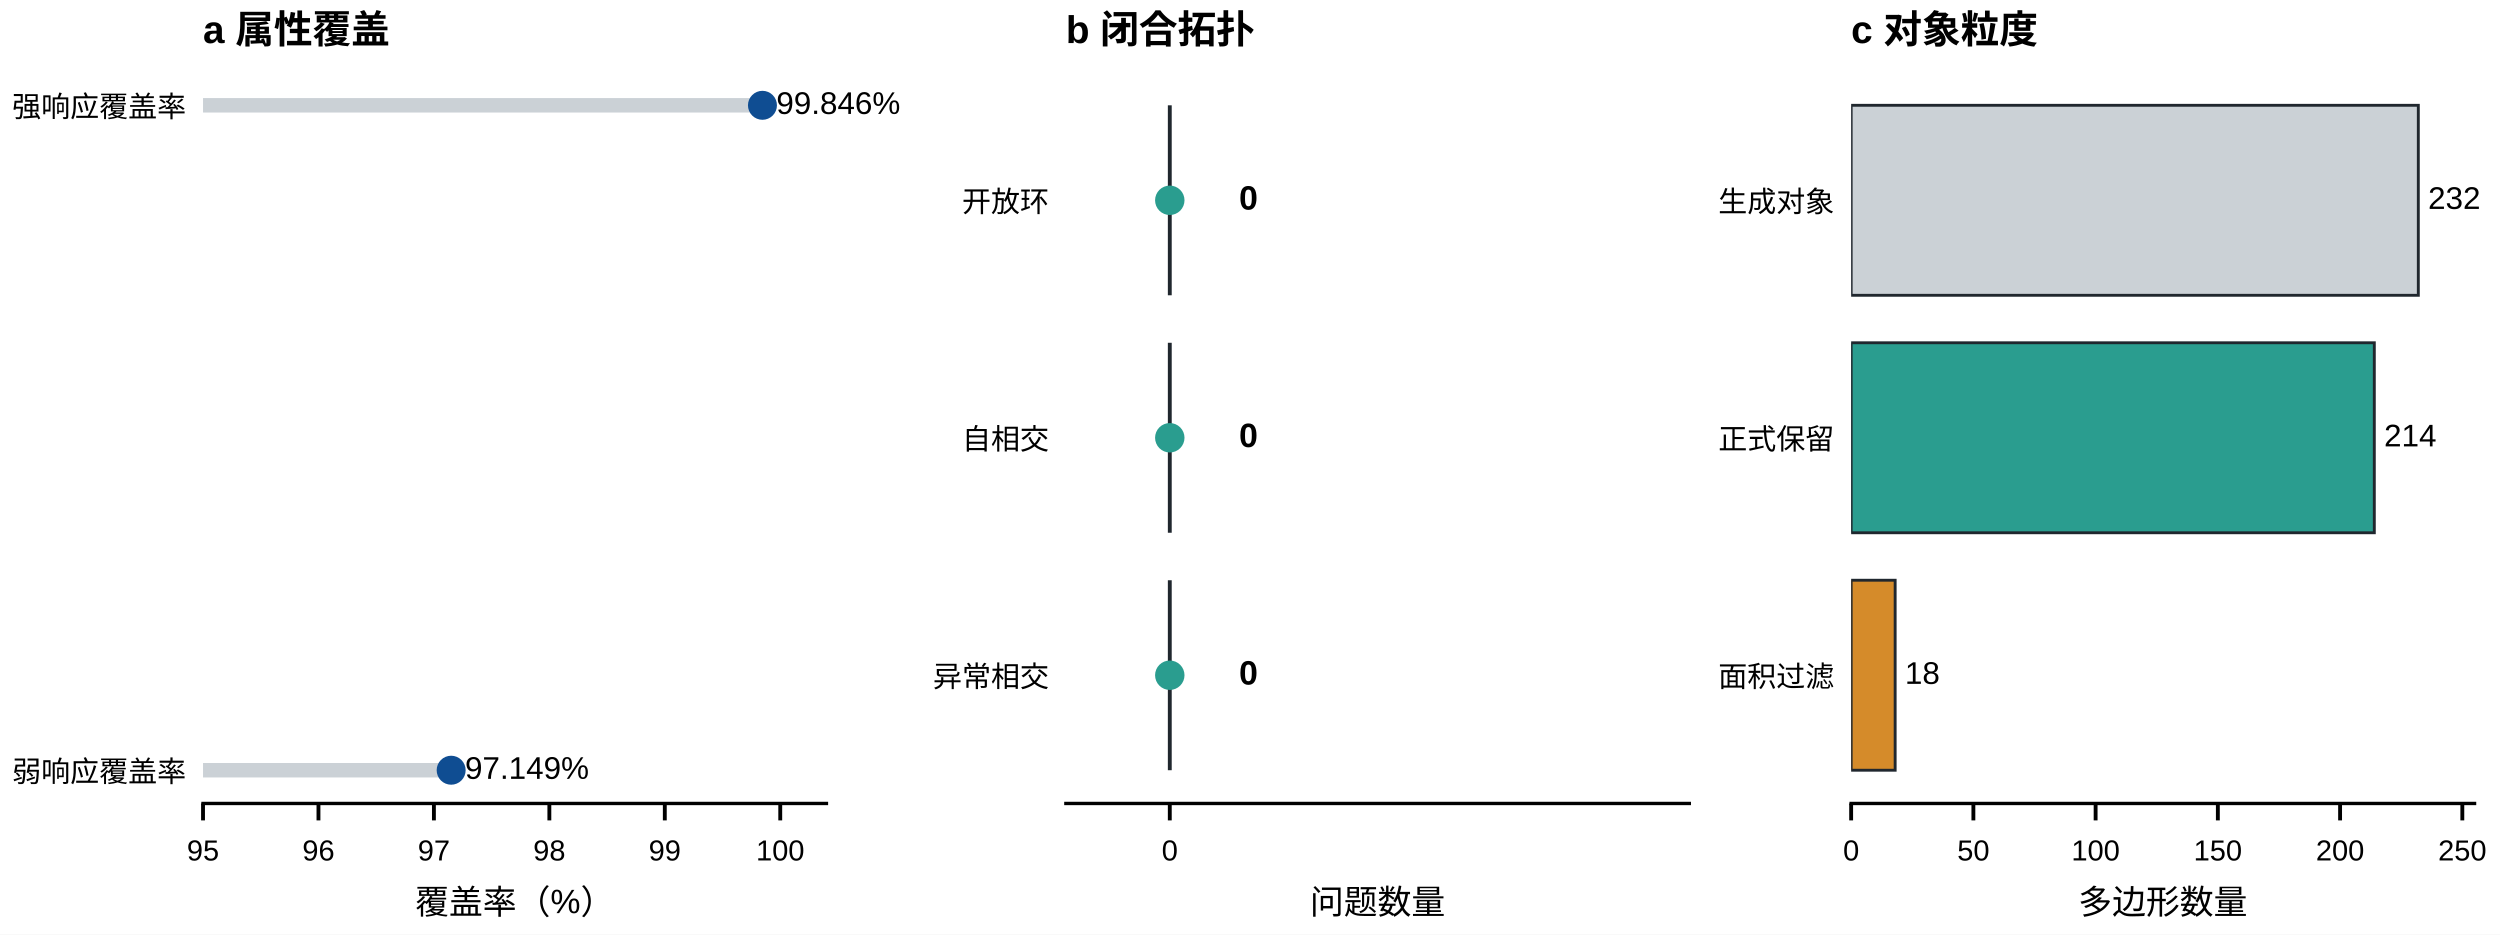
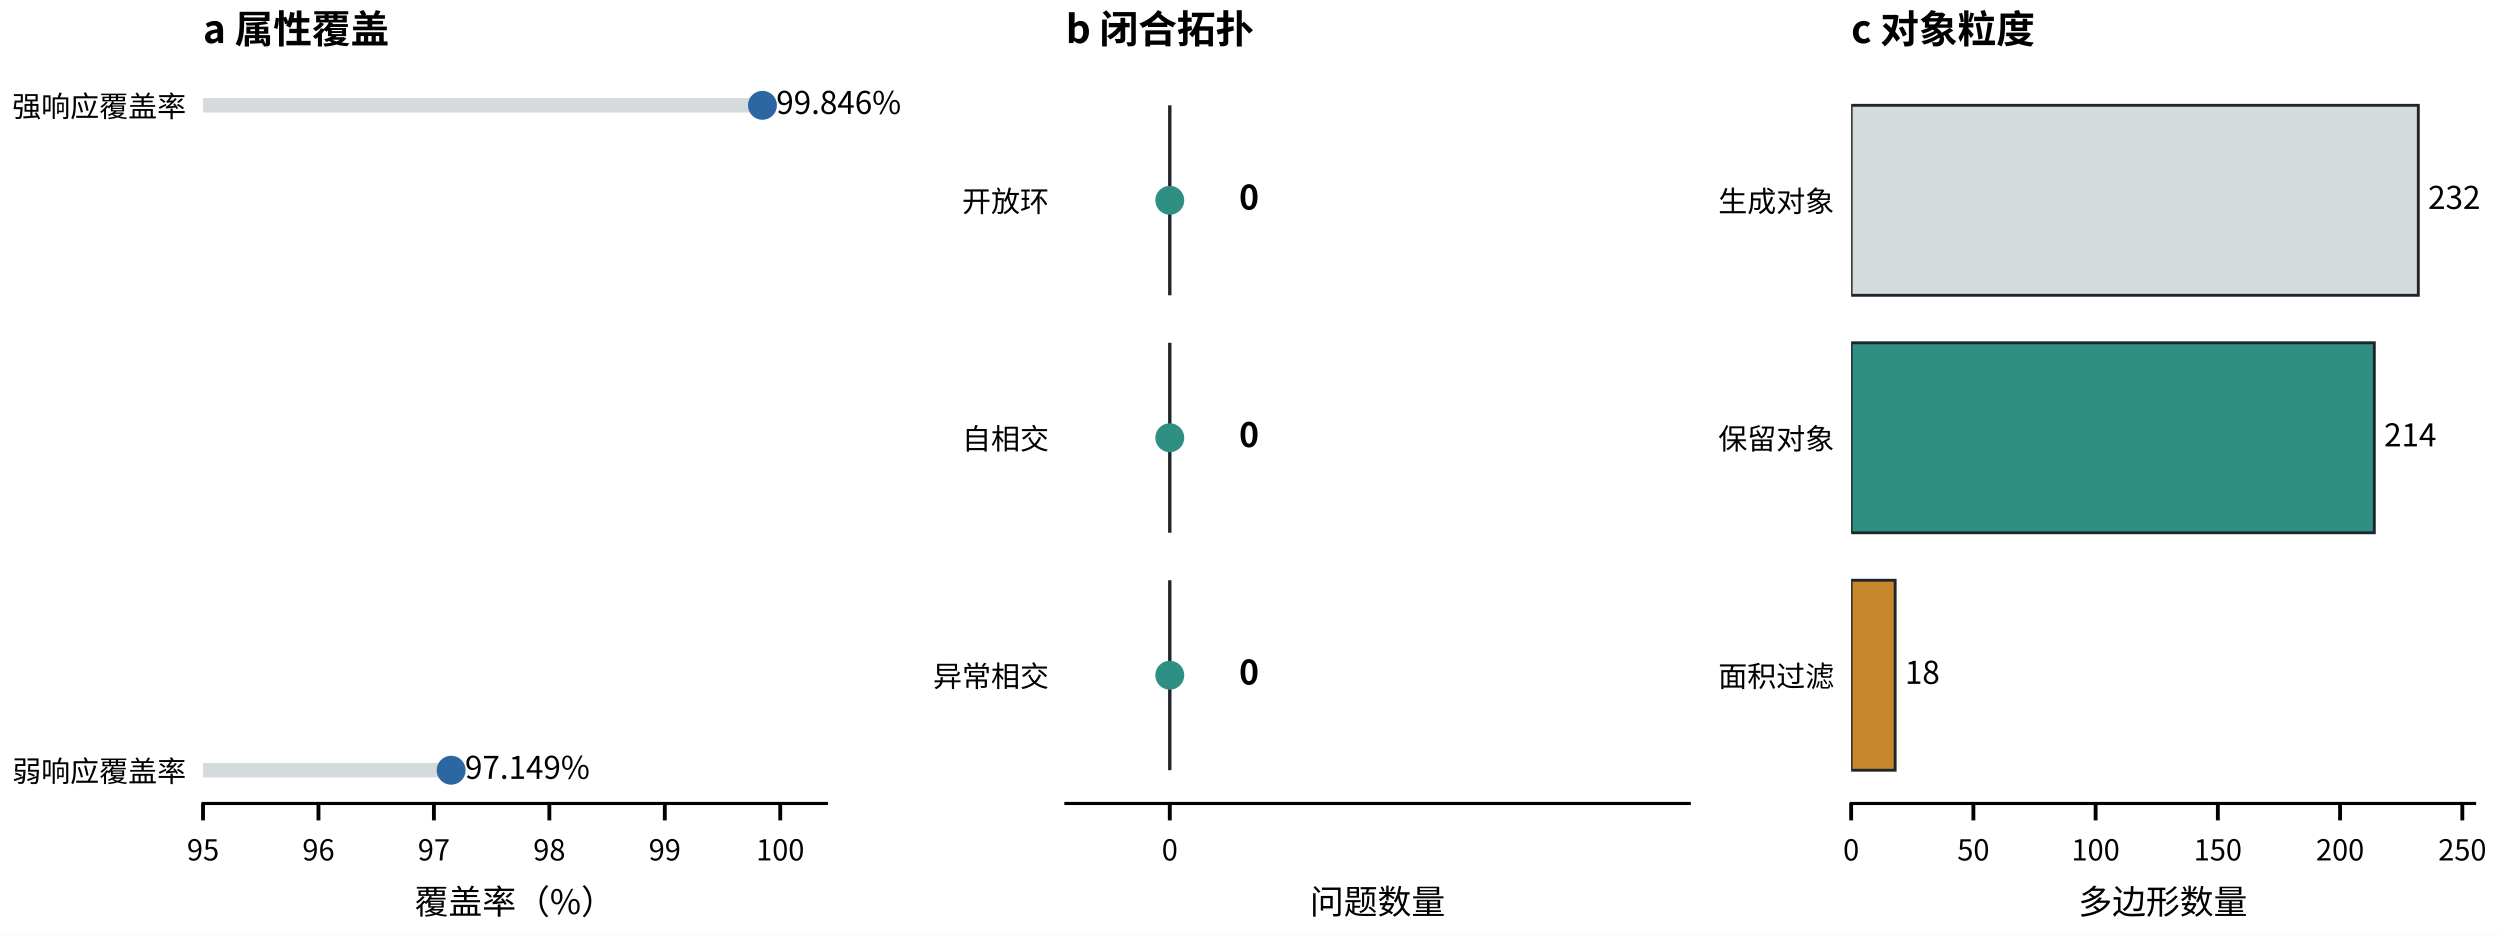
<svg xmlns="http://www.w3.org/2000/svg" xmlns:xlink="http://www.w3.org/1999/xlink" width="517.433pt" height="193.44pt" viewBox="0 0 517.433 193.44" version="1.1">
  <defs>
    <style type="text/css">*{stroke-linejoin: round; stroke-linecap: butt}</style>
  </defs>
  <g id="figure_1">
    <g id="patch_1">
      <path d="M 0 193.44  L 517.433 193.44  L 517.433 0  L 0 0  z " style="fill: #ffffff" />
    </g>
    <g id="axes_1">
      <g id="patch_2">
        <path d="M 42.02 166.296  L 171.048 166.296  L 171.048 14.915  L 42.02 14.915  z " style="fill: #ffffff" />
      </g>
      <g id="matplotlib.axis_1">
        <g id="xtick_1">
          <g id="line2d_1">
            <defs>
-               <path id="mccee1c36f4" d="M 0 0  L 0 3.5  " style="stroke: #000000; stroke-width: 0.8" />
+               <path id="m72368617a2" d="M 0 0  L 0 3.5  " style="stroke: #000000; stroke-width: 0.8" />
            </defs>
            <g>
-               <use xlink:href="#mccee1c36f4" x="42.02" y="166.296" style="stroke: #000000; stroke-width: 0.8" />
+               <use xlink:href="#m72368617a2" x="42.02" y="166.296" style="stroke: #000000; stroke-width: 0.8" />
            </g>
          </g>
          <g id="text_1">
-             <text style="font: 6px 'Microsoft YaHei', 'SimHei', 'Arial', 'DejaVu Sans', sans-serif; text-anchor: middle" x="42.02" y="178.092" transform="rotate(-0 42.02 178.0922)">95</text>
+             <text style="font-size: 6px; font-family: 'Microsoft YaHei', 'Noto Sans CJK SC', 'Arial', 'DejaVu Sans', sans-serif; text-anchor: middle" x="42.02" y="178.092" transform="rotate(-0 42.02 178.0922)">95</text>
          </g>
        </g>
        <g id="xtick_2">
          <g id="line2d_2">
            <g>
-               <use xlink:href="#mccee1c36f4" x="65.914" y="166.296" style="stroke: #000000; stroke-width: 0.8" />
+               <use xlink:href="#m72368617a2" x="65.914" y="166.296" style="stroke: #000000; stroke-width: 0.8" />
            </g>
          </g>
          <g id="text_2">
-             <text style="font: 6px 'Microsoft YaHei', 'SimHei', 'Arial', 'DejaVu Sans', sans-serif; text-anchor: middle" x="65.914" y="178.092" transform="rotate(-0 65.914 178.0922)">96</text>
+             <text style="font-size: 6px; font-family: 'Microsoft YaHei', 'Noto Sans CJK SC', 'Arial', 'DejaVu Sans', sans-serif; text-anchor: middle" x="65.914" y="178.092" transform="rotate(-0 65.914 178.0922)">96</text>
          </g>
        </g>
        <g id="xtick_3">
          <g id="line2d_3">
            <g>
-               <use xlink:href="#mccee1c36f4" x="89.808" y="166.296" style="stroke: #000000; stroke-width: 0.8" />
+               <use xlink:href="#m72368617a2" x="89.808" y="166.296" style="stroke: #000000; stroke-width: 0.8" />
            </g>
          </g>
          <g id="text_3">
-             <text style="font: 6px 'Microsoft YaHei', 'SimHei', 'Arial', 'DejaVu Sans', sans-serif; text-anchor: middle" x="89.808" y="178.092" transform="rotate(-0 89.808 178.0922)">97</text>
+             <text style="font-size: 6px; font-family: 'Microsoft YaHei', 'Noto Sans CJK SC', 'Arial', 'DejaVu Sans', sans-serif; text-anchor: middle" x="89.808" y="178.092" transform="rotate(-0 89.808 178.0922)">97</text>
          </g>
        </g>
        <g id="xtick_4">
          <g id="line2d_4">
            <g>
-               <use xlink:href="#mccee1c36f4" x="113.702" y="166.296" style="stroke: #000000; stroke-width: 0.8" />
+               <use xlink:href="#m72368617a2" x="113.702" y="166.296" style="stroke: #000000; stroke-width: 0.8" />
            </g>
          </g>
          <g id="text_4">
-             <text style="font: 6px 'Microsoft YaHei', 'SimHei', 'Arial', 'DejaVu Sans', sans-serif; text-anchor: middle" x="113.702" y="178.092" transform="rotate(-0 113.702 178.0922)">98</text>
+             <text style="font-size: 6px; font-family: 'Microsoft YaHei', 'Noto Sans CJK SC', 'Arial', 'DejaVu Sans', sans-serif; text-anchor: middle" x="113.702" y="178.092" transform="rotate(-0 113.702 178.0922)">98</text>
          </g>
        </g>
        <g id="xtick_5">
          <g id="line2d_5">
            <g>
-               <use xlink:href="#mccee1c36f4" x="137.596" y="166.296" style="stroke: #000000; stroke-width: 0.8" />
+               <use xlink:href="#m72368617a2" x="137.596" y="166.296" style="stroke: #000000; stroke-width: 0.8" />
            </g>
          </g>
          <g id="text_5">
-             <text style="font: 6px 'Microsoft YaHei', 'SimHei', 'Arial', 'DejaVu Sans', sans-serif; text-anchor: middle" x="137.596" y="178.092" transform="rotate(-0 137.596 178.0922)">99</text>
+             <text style="font-size: 6px; font-family: 'Microsoft YaHei', 'Noto Sans CJK SC', 'Arial', 'DejaVu Sans', sans-serif; text-anchor: middle" x="137.596" y="178.092" transform="rotate(-0 137.596 178.0922)">99</text>
          </g>
        </g>
        <g id="xtick_6">
          <g id="line2d_6">
            <g>
-               <use xlink:href="#mccee1c36f4" x="161.49" y="166.296" style="stroke: #000000; stroke-width: 0.8" />
+               <use xlink:href="#m72368617a2" x="161.49" y="166.296" style="stroke: #000000; stroke-width: 0.8" />
            </g>
          </g>
          <g id="text_6">
-             <text style="font: 6px 'Microsoft YaHei', 'SimHei', 'Arial', 'DejaVu Sans', sans-serif; text-anchor: middle" x="161.49" y="178.092" transform="rotate(-0 161.49 178.0922)">100</text>
+             <text style="font-size: 6px; font-family: 'Microsoft YaHei', 'Noto Sans CJK SC', 'Arial', 'DejaVu Sans', sans-serif; text-anchor: middle" x="161.49" y="178.092" transform="rotate(-0 161.49 178.0922)">100</text>
          </g>
        </g>
        <g id="text_7">
-           <text style="font: 7px 'Microsoft YaHei', 'SimHei', 'Arial', 'DejaVu Sans', sans-serif; text-anchor: middle" x="106.534" y="189.179" transform="rotate(-0 106.5338 189.1794)">覆盖率（%）</text>
+           <text style="font-size: 7px; font-family: 'Microsoft YaHei', 'Noto Sans CJK SC', 'Arial', 'DejaVu Sans', sans-serif; text-anchor: middle" x="106.534" y="189.179" transform="rotate(-0 106.5338 189.1794)">覆盖率（%）</text>
        </g>
      </g>
      <g id="matplotlib.axis_2">
        <g id="ytick_1">
          <g id="line2d_7" />
          <g id="text_8">
-             <text style="font: 6px 'Microsoft YaHei', 'SimHei', 'Arial', 'DejaVu Sans', sans-serif; text-anchor: end" x="38.52" y="24.194" transform="rotate(-0 38.52 24.19408)">强响应覆盖率</text>
+             <text style="font-size: 6px; font-family: 'Microsoft YaHei', 'Noto Sans CJK SC', 'Arial', 'DejaVu Sans', sans-serif; text-anchor: end" x="38.52" y="24.194" transform="rotate(-0 38.52 24.19408)">强响应覆盖率</text>
          </g>
        </g>
        <g id="ytick_2">
          <g id="line2d_8" />
          <g id="text_9">
-             <text style="font: 6px 'Microsoft YaHei', 'SimHei', 'Arial', 'DejaVu Sans', sans-serif; text-anchor: end" x="38.52" y="161.813" transform="rotate(-0 38.52 161.8131)">弱响应覆盖率</text>
+             <text style="font-size: 6px; font-family: 'Microsoft YaHei', 'Noto Sans CJK SC', 'Arial', 'DejaVu Sans', sans-serif; text-anchor: end" x="38.52" y="161.813" transform="rotate(-0 38.52 161.8131)">弱响应覆盖率</text>
          </g>
        </g>
      </g>
      <g id="LineCollection_1">
-         <path d="M 42.02 21.796  L 157.807 21.796  " clip-path="url(#pa34f75dc15)" style="fill: none; stroke: #cbd1d6; stroke-width: 3" />
-         <path d="M 42.02 159.415  L 93.377 159.415  " clip-path="url(#pa34f75dc15)" style="fill: none; stroke: #cbd1d6; stroke-width: 3" />
+         <path d="M 42.02 21.796  L 157.807 21.796  " clip-path="url(#p96fd10e35a)" style="fill: none; stroke: #d5dadd; stroke-width: 3" />
+         <path d="M 42.02 159.415  L 93.377 159.415  " clip-path="url(#p96fd10e35a)" style="fill: none; stroke: #d5dadd; stroke-width: 3" />
      </g>
      <g id="line2d_9">
        <defs>
-           <path id="mdb130e2c36" d="M 0 2.5  C 0.663 2.5 1.299 2.237 1.768 1.768  C 2.237 1.299 2.5 0.663 2.5 0  C 2.5 -0.663 2.237 -1.299 1.768 -1.768  C 1.299 -2.237 0.663 -2.5 0 -2.5  C -0.663 -2.5 -1.299 -2.237 -1.768 -1.768  C -2.237 -1.299 -2.5 -0.663 -2.5 0  C -2.5 0.663 -2.237 1.299 -1.768 1.768  C -1.299 2.237 -0.663 2.5 0 2.5  z " style="stroke: #0f4d92" />
+           <path id="m446e4af4dc" d="M 0 2.5  C 0.663 2.5 1.299 2.237 1.768 1.768  C 2.237 1.299 2.5 0.663 2.5 0  C 2.5 -0.663 2.237 -1.299 1.768 -1.768  C 1.299 -2.237 0.663 -2.5 0 -2.5  C -0.663 -2.5 -1.299 -2.237 -1.768 -1.768  C -2.237 -1.299 -2.5 -0.663 -2.5 0  C -2.5 0.663 -2.237 1.299 -1.768 1.768  C -1.299 2.237 -0.663 2.5 0 2.5  z " style="stroke: #2d67a3" />
        </defs>
-         <g clip-path="url(#pa34f75dc15)">
-           <use xlink:href="#mdb130e2c36" x="157.807" y="21.796" style="fill: #0f4d92; stroke: #0f4d92" />
-           <use xlink:href="#mdb130e2c36" x="93.377" y="159.415" style="fill: #0f4d92; stroke: #0f4d92" />
+         <g clip-path="url(#p96fd10e35a)">
+           <use xlink:href="#m446e4af4dc" x="157.807" y="21.796" style="fill: #2d67a3; stroke: #2d67a3" />
+           <use xlink:href="#m446e4af4dc" x="93.377" y="159.415" style="fill: #2d67a3; stroke: #2d67a3" />
        </g>
      </g>
      <g id="patch_3">
-         <path d="M 42.02 166.296  L 171.048 166.296  " style="fill: none; stroke: #000000; stroke-width: 0.7; stroke-linejoin: miter; stroke-linecap: square" />
+         <path d="M 42.02 166.296  L 171.048 166.296  " style="fill: none; stroke: #000000; stroke-width: 0.65; stroke-linejoin: miter; stroke-linecap: square" />
      </g>
      <g id="text_10">
-         <text style="font: 6.5px 'Microsoft YaHei', 'SimHei', 'Arial', 'DejaVu Sans', sans-serif; text-anchor: start" x="160.674" y="23.586" transform="rotate(-0 160.6744 23.58599)">99.846%</text>
+         <text style="font-size: 6.5px; font-family: 'Microsoft YaHei', 'Noto Sans CJK SC', 'Arial', 'DejaVu Sans', sans-serif; text-anchor: start" x="160.674" y="23.586" transform="rotate(-0 160.6744 23.58599)">99.846%</text>
      </g>
      <g id="text_11">
-         <text style="font: 6.5px 'Microsoft YaHei', 'SimHei', 'Arial', 'DejaVu Sans', sans-serif; text-anchor: start" x="96.244" y="161.205" transform="rotate(-0 96.24425 161.205)">97.149%</text>
+         <text style="font-size: 6.5px; font-family: 'Microsoft YaHei', 'Noto Sans CJK SC', 'Arial', 'DejaVu Sans', sans-serif; text-anchor: start" x="96.244" y="161.205" transform="rotate(-0 96.24425 161.205)">97.149%</text>
      </g>
      <g id="text_12">
-         <text style="font: 700 8px 'Microsoft YaHei', 'SimHei', 'Arial', 'DejaVu Sans', sans-serif; text-anchor: start" x="42.02" y="8.915" transform="rotate(-0 42.02 8.915)">a  属性覆盖</text>
+         <text style="font-weight: 700; font-size: 8px; font-family: 'Microsoft YaHei', 'Noto Sans CJK SC', 'Arial', 'DejaVu Sans', sans-serif; text-anchor: start" x="42.02" y="8.915" transform="rotate(-0 42.02 8.915)">a  属性覆盖</text>
      </g>
    </g>
    <g id="axes_2">
      <g id="patch_4">
        <path d="M 220.609 166.296  L 349.637 166.296  L 349.637 14.915  L 220.609 14.915  z " style="fill: #ffffff" />
      </g>
      <g id="patch_5">
-         <path d="M 242.114 21.796  L 242.114 21.796  L 242.114 61.116  L 242.114 61.116  z " clip-path="url(#p07ef80ccba)" style="fill: #2a9d8f; stroke: #20272e; stroke-width: 0.8; stroke-linejoin: miter" />
+         <path d="M 242.114 21.796  L 242.114 21.796  L 242.114 61.116  L 242.114 61.116  z " clip-path="url(#p30265592ab)" style="fill: #2f8f83; stroke: #20252a; stroke-width: 0.7; stroke-linejoin: miter" />
      </g>
      <g id="patch_6">
-         <path d="M 242.114 70.946  L 242.114 70.946  L 242.114 110.265  L 242.114 110.265  z " clip-path="url(#p07ef80ccba)" style="fill: #2a9d8f; stroke: #20272e; stroke-width: 0.8; stroke-linejoin: miter" />
+         <path d="M 242.114 70.946  L 242.114 70.946  L 242.114 110.265  L 242.114 110.265  z " clip-path="url(#p30265592ab)" style="fill: #2f8f83; stroke: #20252a; stroke-width: 0.7; stroke-linejoin: miter" />
      </g>
      <g id="patch_7">
-         <path d="M 242.114 120.095  L 242.114 120.095  L 242.114 159.415  L 242.114 159.415  z " clip-path="url(#p07ef80ccba)" style="fill: #2a9d8f; stroke: #20272e; stroke-width: 0.8; stroke-linejoin: miter" />
+         <path d="M 242.114 120.095  L 242.114 120.095  L 242.114 159.415  L 242.114 159.415  z " clip-path="url(#p30265592ab)" style="fill: #2f8f83; stroke: #20252a; stroke-width: 0.7; stroke-linejoin: miter" />
      </g>
      <g id="matplotlib.axis_3">
        <g id="xtick_7">
          <g id="line2d_10">
            <g>
-               <use xlink:href="#mccee1c36f4" x="242.114" y="166.296" style="stroke: #000000; stroke-width: 0.8" />
+               <use xlink:href="#m72368617a2" x="242.114" y="166.296" style="stroke: #000000; stroke-width: 0.8" />
            </g>
          </g>
          <g id="text_13">
-             <text style="font: 6px 'Microsoft YaHei', 'SimHei', 'Arial', 'DejaVu Sans', sans-serif; text-anchor: middle" x="242.114" y="178.092" transform="rotate(-0 242.1139 178.0922)">0</text>
+             <text style="font-size: 6px; font-family: 'Microsoft YaHei', 'Noto Sans CJK SC', 'Arial', 'DejaVu Sans', sans-serif; text-anchor: middle" x="242.114" y="178.092" transform="rotate(-0 242.1139 178.0922)">0</text>
          </g>
        </g>
        <g id="text_14">
-           <text style="font: 7px 'Microsoft YaHei', 'SimHei', 'Arial', 'DejaVu Sans', sans-serif; text-anchor: middle" x="285.123" y="189.179" transform="rotate(-0 285.1231 189.1794)">问题数量</text>
+           <text style="font-size: 7px; font-family: 'Microsoft YaHei', 'Noto Sans CJK SC', 'Arial', 'DejaVu Sans', sans-serif; text-anchor: middle" x="285.123" y="189.179" transform="rotate(-0 285.1231 189.1794)">问题数量</text>
        </g>
      </g>
      <g id="matplotlib.axis_4">
        <g id="ytick_3">
          <g id="line2d_11" />
          <g id="text_15">
-             <text style="font: 6px 'Microsoft YaHei', 'SimHei', 'Arial', 'DejaVu Sans', sans-serif; text-anchor: end" x="217.109" y="43.854" transform="rotate(-0 217.1093 43.85394)">开放环</text>
+             <text style="font-size: 6px; font-family: 'Microsoft YaHei', 'Noto Sans CJK SC', 'Arial', 'DejaVu Sans', sans-serif; text-anchor: end" x="217.109" y="43.854" transform="rotate(-0 217.1093 43.85394)">开放环</text>
          </g>
        </g>
        <g id="ytick_4">
          <g id="line2d_12" />
          <g id="text_16">
-             <text style="font: 6px 'Microsoft YaHei', 'SimHei', 'Arial', 'DejaVu Sans', sans-serif; text-anchor: end" x="217.109" y="93.004" transform="rotate(-0 217.1093 93.00359)">自相交</text>
+             <text style="font-size: 6px; font-family: 'Microsoft YaHei', 'Noto Sans CJK SC', 'Arial', 'DejaVu Sans', sans-serif; text-anchor: end" x="217.109" y="93.004" transform="rotate(-0 217.1093 93.00359)">自相交</text>
          </g>
        </g>
        <g id="ytick_5">
          <g id="line2d_13" />
          <g id="text_17">
-             <text style="font: 6px 'Microsoft YaHei', 'SimHei', 'Arial', 'DejaVu Sans', sans-serif; text-anchor: end" x="217.109" y="142.153" transform="rotate(-0 217.1093 142.1532)">异常相交</text>
+             <text style="font-size: 6px; font-family: 'Microsoft YaHei', 'Noto Sans CJK SC', 'Arial', 'DejaVu Sans', sans-serif; text-anchor: end" x="217.109" y="142.153" transform="rotate(-0 217.1093 142.1532)">异常相交</text>
          </g>
        </g>
      </g>
      <g id="patch_8">
-         <path d="M 220.609 166.296  L 349.637 166.296  " style="fill: none; stroke: #000000; stroke-width: 0.7; stroke-linejoin: miter; stroke-linecap: square" />
+         <path d="M 220.609 166.296  L 349.637 166.296  " style="fill: none; stroke: #000000; stroke-width: 0.65; stroke-linejoin: miter; stroke-linecap: square" />
      </g>
      <g id="PathCollection_1">
        <defs>
-           <path id="m08f2166320" d="M 0 2.646  C 0.702 2.646 1.375 2.367 1.871 1.871  C 2.367 1.375 2.646 0.702 2.646 0  C 2.646 -0.702 2.367 -1.375 1.871 -1.871  C 1.375 -2.367 0.702 -2.646 0 -2.646  C -0.702 -2.646 -1.375 -2.367 -1.871 -1.871  C -2.367 -1.375 -2.646 -0.702 -2.646 0  C -2.646 0.702 -2.367 1.375 -1.871 1.871  C -1.375 2.367 -0.702 2.646 0 2.646  z " style="stroke: #2a9d8f; stroke-width: 0.8" />
+           <path id="m4b2861d160" d="M 0 2.646  C 0.702 2.646 1.375 2.367 1.871 1.871  C 2.367 1.375 2.646 0.702 2.646 0  C 2.646 -0.702 2.367 -1.375 1.871 -1.871  C 1.375 -2.367 0.702 -2.646 0 -2.646  C -0.702 -2.646 -1.375 -2.367 -1.871 -1.871  C -2.367 -1.375 -2.646 -0.702 -2.646 0  C -2.646 0.702 -2.367 1.375 -1.871 1.871  C -1.375 2.367 -0.702 2.646 0 2.646  z " style="stroke: #2f8f83; stroke-width: 0.7" />
        </defs>
-         <g clip-path="url(#p07ef80ccba)">
-           <use xlink:href="#m08f2166320" x="242.114" y="41.456" style="fill: #2a9d8f; stroke: #2a9d8f; stroke-width: 0.8" />
-           <use xlink:href="#m08f2166320" x="242.114" y="90.605" style="fill: #2a9d8f; stroke: #2a9d8f; stroke-width: 0.8" />
-           <use xlink:href="#m08f2166320" x="242.114" y="139.755" style="fill: #2a9d8f; stroke: #2a9d8f; stroke-width: 0.8" />
+         <g clip-path="url(#p30265592ab)">
+           <use xlink:href="#m4b2861d160" x="242.114" y="41.456" style="fill: #2f8f83; stroke: #2f8f83; stroke-width: 0.7" />
+           <use xlink:href="#m4b2861d160" x="242.114" y="90.605" style="fill: #2f8f83; stroke: #2f8f83; stroke-width: 0.7" />
+           <use xlink:href="#m4b2861d160" x="242.114" y="139.755" style="fill: #2f8f83; stroke: #2f8f83; stroke-width: 0.7" />
        </g>
      </g>
      <g id="text_18">
-         <text style="font: 700 7px 'Microsoft YaHei', 'SimHei', 'Arial', 'DejaVu Sans', sans-serif; text-anchor: start" x="256.45" y="43.384" transform="rotate(-0 256.4503 43.38355)">0</text>
+         <text style="font-weight: 700; font-size: 7px; font-family: 'Microsoft YaHei', 'Noto Sans CJK SC', 'Arial', 'DejaVu Sans', sans-serif; text-anchor: start" x="256.45" y="43.384" transform="rotate(-0 256.4503 43.38355)">0</text>
      </g>
      <g id="text_19">
-         <text style="font: 700 7px 'Microsoft YaHei', 'SimHei', 'Arial', 'DejaVu Sans', sans-serif; text-anchor: start" x="256.45" y="92.533" transform="rotate(-0 256.4503 92.5332)">0</text>
+         <text style="font-weight: 700; font-size: 7px; font-family: 'Microsoft YaHei', 'Noto Sans CJK SC', 'Arial', 'DejaVu Sans', sans-serif; text-anchor: start" x="256.45" y="92.533" transform="rotate(-0 256.4503 92.5332)">0</text>
      </g>
      <g id="text_20">
-         <text style="font: 700 7px 'Microsoft YaHei', 'SimHei', 'Arial', 'DejaVu Sans', sans-serif; text-anchor: start" x="256.45" y="141.683" transform="rotate(-0 256.4503 141.6828)">0</text>
+         <text style="font-weight: 700; font-size: 7px; font-family: 'Microsoft YaHei', 'Noto Sans CJK SC', 'Arial', 'DejaVu Sans', sans-serif; text-anchor: start" x="256.45" y="141.683" transform="rotate(-0 256.4503 141.6828)">0</text>
      </g>
      <g id="text_21">
-         <text style="font: 700 8px 'Microsoft YaHei', 'SimHei', 'Arial', 'DejaVu Sans', sans-serif; text-anchor: start" x="220.609" y="8.915" transform="rotate(-0 220.6093 8.915)">b  闭合拓扑</text>
+         <text style="font-weight: 700; font-size: 8px; font-family: 'Microsoft YaHei', 'Noto Sans CJK SC', 'Arial', 'DejaVu Sans', sans-serif; text-anchor: start" x="220.609" y="8.915" transform="rotate(-0 220.6093 8.915)">b  闭合拓扑</text>
      </g>
    </g>
    <g id="axes_3">
      <g id="patch_9">
        <path d="M 383.137 166.296  L 512.165 166.296  L 512.165 14.915  L 383.137 14.915  z " style="fill: #ffffff" />
      </g>
      <g id="patch_10">
-         <path d="M 383.137 21.796  L 500.527 21.796  L 500.527 61.116  L 383.137 61.116  z " clip-path="url(#p311f485cbf)" style="fill: #cbd1d6; stroke: #20272e; stroke-width: 0.6; stroke-linejoin: miter" />
+         <path d="M 383.137 21.796  L 500.527 21.796  L 500.527 61.116  L 383.137 61.116  z " clip-path="url(#pf55e40b813)" style="fill: #d5dadd; stroke: #20252a; stroke-width: 0.6; stroke-linejoin: miter" />
      </g>
      <g id="patch_11">
-         <path d="M 383.137 70.946  L 491.419 70.946  L 491.419 110.265  L 383.137 110.265  z " clip-path="url(#p311f485cbf)" style="fill: #2a9d8f; stroke: #20272e; stroke-width: 0.6; stroke-linejoin: miter" />
+         <path d="M 383.137 70.946  L 491.419 70.946  L 491.419 110.265  L 383.137 110.265  z " clip-path="url(#pf55e40b813)" style="fill: #2f8f83; stroke: #20252a; stroke-width: 0.6; stroke-linejoin: miter" />
      </g>
      <g id="patch_12">
-         <path d="M 383.137 120.095  L 392.245 120.095  L 392.245 159.415  L 383.137 159.415  z " clip-path="url(#p311f485cbf)" style="fill: #d58b2a; stroke: #20272e; stroke-width: 0.6; stroke-linejoin: miter" />
+         <path d="M 383.137 120.095  L 392.245 120.095  L 392.245 159.415  L 383.137 159.415  z " clip-path="url(#pf55e40b813)" style="fill: #c9872b; stroke: #20252a; stroke-width: 0.6; stroke-linejoin: miter" />
      </g>
      <g id="matplotlib.axis_5">
        <g id="xtick_8">
          <g id="line2d_14">
            <g>
-               <use xlink:href="#mccee1c36f4" x="383.137" y="166.296" style="stroke: #000000; stroke-width: 0.8" />
+               <use xlink:href="#m72368617a2" x="383.137" y="166.296" style="stroke: #000000; stroke-width: 0.8" />
            </g>
          </g>
          <g id="text_22">
-             <text style="font: 6px 'Microsoft YaHei', 'SimHei', 'Arial', 'DejaVu Sans', sans-serif; text-anchor: middle" x="383.137" y="178.092" transform="rotate(-0 383.1374 178.0922)">0</text>
+             <text style="font-size: 6px; font-family: 'Microsoft YaHei', 'Noto Sans CJK SC', 'Arial', 'DejaVu Sans', sans-serif; text-anchor: middle" x="383.137" y="178.092" transform="rotate(-0 383.1374 178.0922)">0</text>
          </g>
        </g>
        <g id="xtick_9">
          <g id="line2d_15">
            <g>
-               <use xlink:href="#mccee1c36f4" x="408.437" y="166.296" style="stroke: #000000; stroke-width: 0.8" />
+               <use xlink:href="#m72368617a2" x="408.437" y="166.296" style="stroke: #000000; stroke-width: 0.8" />
            </g>
          </g>
          <g id="text_23">
-             <text style="font: 6px 'Microsoft YaHei', 'SimHei', 'Arial', 'DejaVu Sans', sans-serif; text-anchor: middle" x="408.437" y="178.092" transform="rotate(-0 408.4369 178.0922)">50</text>
+             <text style="font-size: 6px; font-family: 'Microsoft YaHei', 'Noto Sans CJK SC', 'Arial', 'DejaVu Sans', sans-serif; text-anchor: middle" x="408.437" y="178.092" transform="rotate(-0 408.4369 178.0922)">50</text>
          </g>
        </g>
        <g id="xtick_10">
          <g id="line2d_16">
            <g>
-               <use xlink:href="#mccee1c36f4" x="433.736" y="166.296" style="stroke: #000000; stroke-width: 0.8" />
+               <use xlink:href="#m72368617a2" x="433.736" y="166.296" style="stroke: #000000; stroke-width: 0.8" />
            </g>
          </g>
          <g id="text_24">
-             <text style="font: 6px 'Microsoft YaHei', 'SimHei', 'Arial', 'DejaVu Sans', sans-serif; text-anchor: middle" x="433.736" y="178.092" transform="rotate(-0 433.7364 178.0922)">100</text>
+             <text style="font-size: 6px; font-family: 'Microsoft YaHei', 'Noto Sans CJK SC', 'Arial', 'DejaVu Sans', sans-serif; text-anchor: middle" x="433.736" y="178.092" transform="rotate(-0 433.7364 178.0922)">100</text>
          </g>
        </g>
        <g id="xtick_11">
          <g id="line2d_17">
            <g>
-               <use xlink:href="#mccee1c36f4" x="459.036" y="166.296" style="stroke: #000000; stroke-width: 0.8" />
+               <use xlink:href="#m72368617a2" x="459.036" y="166.296" style="stroke: #000000; stroke-width: 0.8" />
            </g>
          </g>
          <g id="text_25">
-             <text style="font: 6px 'Microsoft YaHei', 'SimHei', 'Arial', 'DejaVu Sans', sans-serif; text-anchor: middle" x="459.036" y="178.092" transform="rotate(-0 459.0359 178.0922)">150</text>
+             <text style="font-size: 6px; font-family: 'Microsoft YaHei', 'Noto Sans CJK SC', 'Arial', 'DejaVu Sans', sans-serif; text-anchor: middle" x="459.036" y="178.092" transform="rotate(-0 459.0359 178.0922)">150</text>
          </g>
        </g>
        <g id="xtick_12">
          <g id="line2d_18">
            <g>
-               <use xlink:href="#mccee1c36f4" x="484.335" y="166.296" style="stroke: #000000; stroke-width: 0.8" />
+               <use xlink:href="#m72368617a2" x="484.335" y="166.296" style="stroke: #000000; stroke-width: 0.8" />
            </g>
          </g>
          <g id="text_26">
-             <text style="font: 6px 'Microsoft YaHei', 'SimHei', 'Arial', 'DejaVu Sans', sans-serif; text-anchor: middle" x="484.335" y="178.092" transform="rotate(-0 484.3355 178.0922)">200</text>
+             <text style="font-size: 6px; font-family: 'Microsoft YaHei', 'Noto Sans CJK SC', 'Arial', 'DejaVu Sans', sans-serif; text-anchor: middle" x="484.335" y="178.092" transform="rotate(-0 484.3355 178.0922)">200</text>
          </g>
        </g>
        <g id="xtick_13">
          <g id="line2d_19">
            <g>
-               <use xlink:href="#mccee1c36f4" x="509.635" y="166.296" style="stroke: #000000; stroke-width: 0.8" />
+               <use xlink:href="#m72368617a2" x="509.635" y="166.296" style="stroke: #000000; stroke-width: 0.8" />
            </g>
          </g>
          <g id="text_27">
-             <text style="font: 6px 'Microsoft YaHei', 'SimHei', 'Arial', 'DejaVu Sans', sans-serif; text-anchor: middle" x="509.635" y="178.092" transform="rotate(-0 509.635 178.0922)">250</text>
+             <text style="font-size: 6px; font-family: 'Microsoft YaHei', 'Noto Sans CJK SC', 'Arial', 'DejaVu Sans', sans-serif; text-anchor: middle" x="509.635" y="178.092" transform="rotate(-0 509.635 178.0922)">250</text>
          </g>
        </g>
        <g id="text_28">
-           <text style="font: 7px 'Microsoft YaHei', 'SimHei', 'Arial', 'DejaVu Sans', sans-serif; text-anchor: middle" x="447.651" y="189.179" transform="rotate(-0 447.6512 189.1794)">多边形数量</text>
+           <text style="font-size: 7px; font-family: 'Microsoft YaHei', 'Noto Sans CJK SC', 'Arial', 'DejaVu Sans', sans-serif; text-anchor: middle" x="447.651" y="189.179" transform="rotate(-0 447.6512 189.1794)">多边形数量</text>
        </g>
      </g>
      <g id="matplotlib.axis_6">
        <g id="ytick_6">
          <g id="line2d_20" />
          <g id="text_29">
-             <text style="font: 6px 'Microsoft YaHei', 'SimHei', 'Arial', 'DejaVu Sans', sans-serif; text-anchor: end" x="379.637" y="43.854" transform="rotate(-0 379.6374 43.85394)">生成对象</text>
+             <text style="font-size: 6px; font-family: 'Microsoft YaHei', 'Noto Sans CJK SC', 'Arial', 'DejaVu Sans', sans-serif; text-anchor: end" x="379.637" y="43.854" transform="rotate(-0 379.6374 43.85394)">生成对象</text>
          </g>
        </g>
        <g id="ytick_7">
          <g id="line2d_21" />
          <g id="text_30">
-             <text style="font: 6px 'Microsoft YaHei', 'SimHei', 'Arial', 'DejaVu Sans', sans-serif; text-anchor: end" x="379.637" y="93.004" transform="rotate(-0 379.6374 93.00359)">正式保留</text>
+             <text style="font-size: 6px; font-family: 'Microsoft YaHei', 'Noto Sans CJK SC', 'Arial', 'DejaVu Sans', sans-serif; text-anchor: end" x="379.637" y="93.004" transform="rotate(-0 379.6374 93.00359)">保留对象</text>
          </g>
        </g>
        <g id="ytick_8">
          <g id="line2d_22" />
          <g id="text_31">
-             <text style="font: 6px 'Microsoft YaHei', 'SimHei', 'Arial', 'DejaVu Sans', sans-serif; text-anchor: end" x="379.637" y="142.153" transform="rotate(-0 379.6374 142.1532)">面积过滤</text>
+             <text style="font-size: 6px; font-family: 'Microsoft YaHei', 'Noto Sans CJK SC', 'Arial', 'DejaVu Sans', sans-serif; text-anchor: end" x="379.637" y="142.153" transform="rotate(-0 379.6374 142.1532)">面积过滤</text>
          </g>
        </g>
      </g>
      <g id="patch_13">
-         <path d="M 383.137 166.296  L 512.165 166.296  " style="fill: none; stroke: #000000; stroke-width: 0.7; stroke-linejoin: miter; stroke-linecap: square" />
+         <path d="M 383.137 166.296  L 512.165 166.296  " style="fill: none; stroke: #000000; stroke-width: 0.65; stroke-linejoin: miter; stroke-linecap: square" />
      </g>
      <g id="text_32">
-         <text style="font: 6.5px 'Microsoft YaHei', 'SimHei', 'Arial', 'DejaVu Sans', sans-serif; text-anchor: start" x="502.551" y="43.246" transform="rotate(-0 502.5511 43.24585)">232</text>
+         <text style="font-size: 6.5px; font-family: 'Microsoft YaHei', 'Noto Sans CJK SC', 'Arial', 'DejaVu Sans', sans-serif; text-anchor: start" x="502.551" y="43.246" transform="rotate(-0 502.5511 43.24585)">232</text>
      </g>
      <g id="text_33">
-         <text style="font: 6.5px 'Microsoft YaHei', 'SimHei', 'Arial', 'DejaVu Sans', sans-serif; text-anchor: start" x="493.443" y="92.396" transform="rotate(-0 493.4433 92.3955)">214</text>
+         <text style="font-size: 6.5px; font-family: 'Microsoft YaHei', 'Noto Sans CJK SC', 'Arial', 'DejaVu Sans', sans-serif; text-anchor: start" x="493.443" y="92.396" transform="rotate(-0 493.4433 92.3955)">214</text>
      </g>
      <g id="text_34">
-         <text style="font: 6.5px 'Microsoft YaHei', 'SimHei', 'Arial', 'DejaVu Sans', sans-serif; text-anchor: start" x="394.269" y="141.545" transform="rotate(-0 394.2692 141.5452)">18</text>
+         <text style="font-size: 6.5px; font-family: 'Microsoft YaHei', 'Noto Sans CJK SC', 'Arial', 'DejaVu Sans', sans-serif; text-anchor: start" x="394.269" y="141.545" transform="rotate(-0 394.2692 141.5452)">18</text>
      </g>
      <g id="text_35">
-         <text style="font: 700 8px 'Microsoft YaHei', 'SimHei', 'Arial', 'DejaVu Sans', sans-serif; text-anchor: start" x="383.137" y="8.915" transform="rotate(-0 383.1374 8.915)">c  对象粒度</text>
+         <text style="font-weight: 700; font-size: 8px; font-family: 'Microsoft YaHei', 'Noto Sans CJK SC', 'Arial', 'DejaVu Sans', sans-serif; text-anchor: start" x="383.137" y="8.915" transform="rotate(-0 383.1374 8.915)">c  对象粒度</text>
      </g>
    </g>
  </g>
  <defs>
-     <clipPath id="pa34f75dc15">
+     <clipPath id="p96fd10e35a">
      <rect x="42.02" y="14.915" width="129.028" height="151.381" />
    </clipPath>
-     <clipPath id="p07ef80ccba">
+     <clipPath id="p30265592ab">
      <rect x="220.609" y="14.915" width="129.028" height="151.381" />
    </clipPath>
-     <clipPath id="p311f485cbf">
+     <clipPath id="pf55e40b813">
      <rect x="383.137" y="14.915" width="129.028" height="151.381" />
    </clipPath>
  </defs>
</svg>
